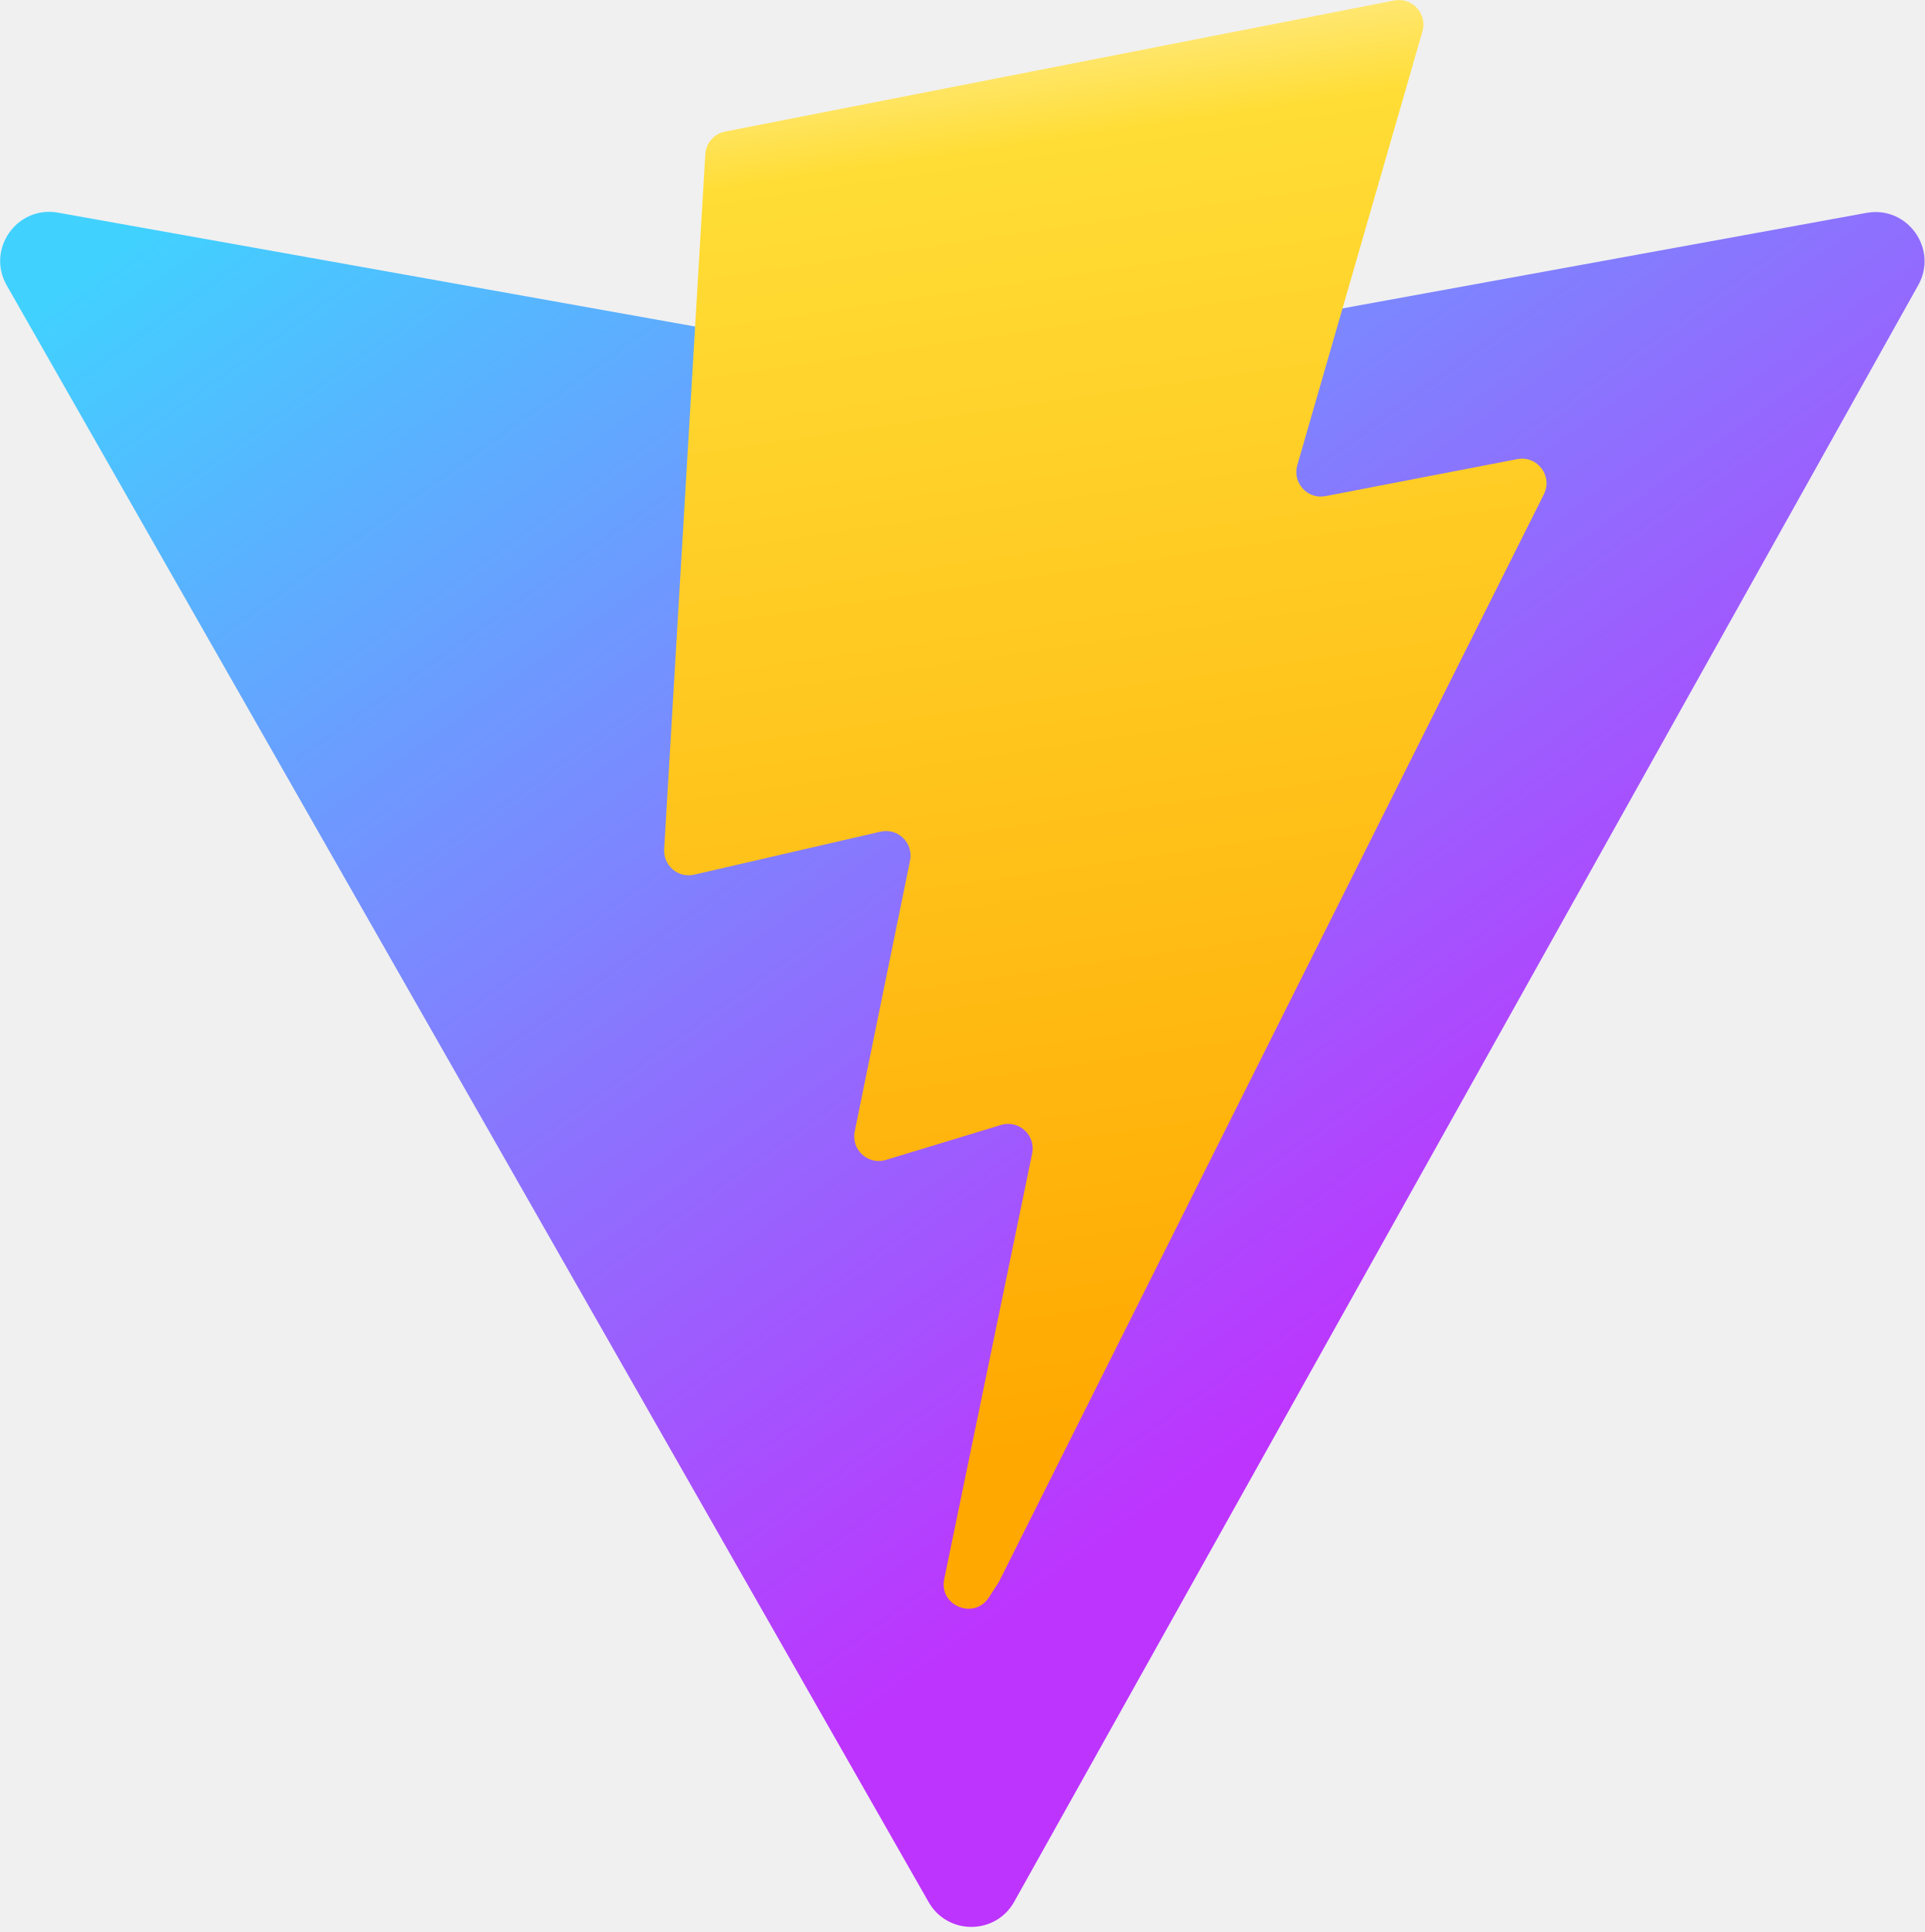
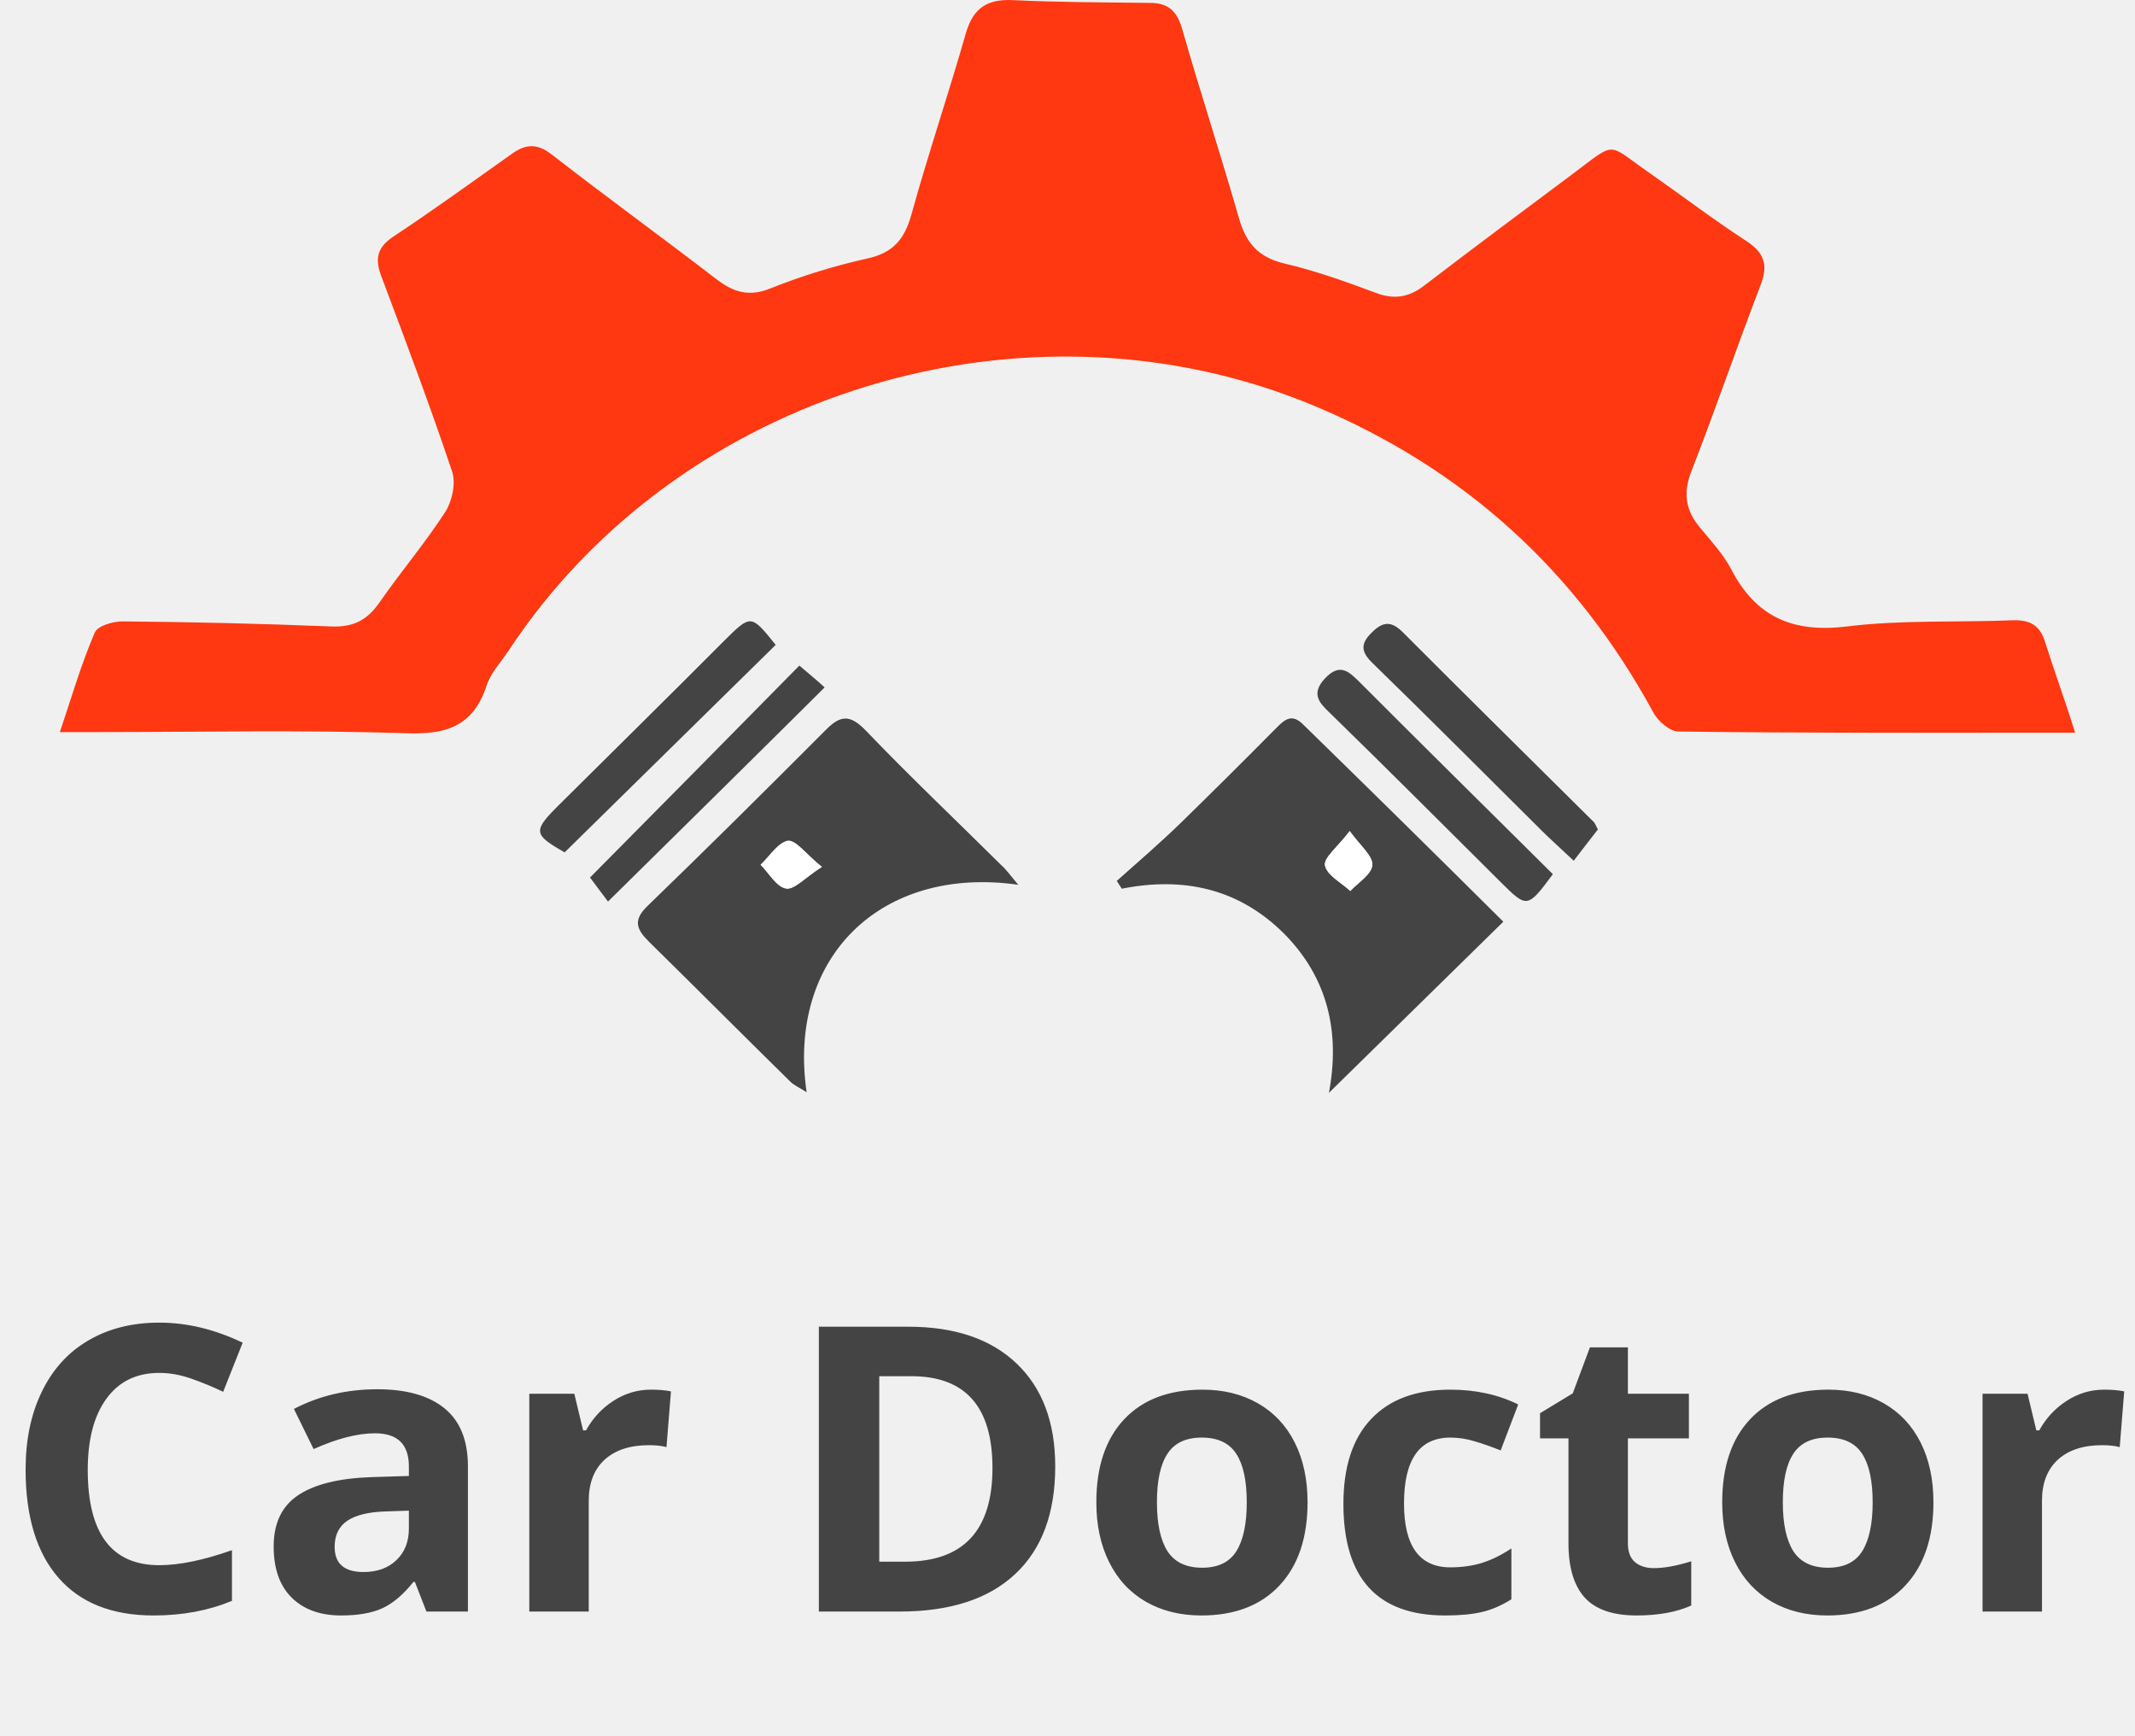
- <svg xmlns="http://www.w3.org/2000/svg" aria-hidden="true" role="img" class="iconify iconify--logos" width="31.88" height="32" preserveAspectRatio="xMidYMid meet" viewBox="0 0 256 257">
-   <defs>
-     <linearGradient id="IconifyId1813088fe1fbc01fb466" x1="-.828%" x2="57.636%" y1="7.652%" y2="78.411%">
-       <stop offset="0%" stop-color="#41D1FF" />
-       <stop offset="100%" stop-color="#BD34FE" />
-     </linearGradient>
-     <linearGradient id="IconifyId1813088fe1fbc01fb467" x1="43.376%" x2="50.316%" y1="2.242%" y2="89.03%">
-       <stop offset="0%" stop-color="#FFEA83" />
-       <stop offset="8.333%" stop-color="#FFDD35" />
-       <stop offset="100%" stop-color="#FFA800" />
-     </linearGradient>
-   </defs>
-   <path fill="url(#IconifyId1813088fe1fbc01fb466)" d="M255.153 37.938L134.897 252.976c-2.483 4.44-8.862 4.466-11.382.048L.875 37.958c-2.746-4.814 1.371-10.646 6.827-9.67l120.385 21.517a6.537 6.537 0 0 0 2.322-.004l117.867-21.483c5.438-.991 9.574 4.796 6.877 9.62Z" />
-   <path fill="url(#IconifyId1813088fe1fbc01fb467)" d="M185.432.063L96.44 17.501a3.268 3.268 0 0 0-2.634 3.014l-5.474 92.456a3.268 3.268 0 0 0 3.997 3.378l24.777-5.718c2.318-.535 4.413 1.507 3.936 3.838l-7.361 36.047c-.495 2.426 1.782 4.5 4.151 3.78l15.304-4.649c2.372-.72 4.652 1.36 4.15 3.788l-11.698 56.621c-.732 3.542 3.979 5.473 5.943 2.437l1.313-2.028l72.516-144.72c1.215-2.423-.88-5.186-3.54-4.672l-25.505 4.922c-2.396.462-4.435-1.77-3.759-4.114l16.646-57.705c.677-2.35-1.37-4.583-3.769-4.113Z" />
+ <svg xmlns="http://www.w3.org/2000/svg" width="107" height="87" viewBox="0 0 107 87" fill="none">
+   <path d="M104 36.724C103.464 35.098 102.956 33.725 102.562 32.295C102.308 31.398 101.8 31.146 100.926 31.174C98.162 31.286 95.37 31.146 92.634 31.483C89.898 31.819 88.036 31.006 86.795 28.567C86.429 27.839 85.808 27.194 85.272 26.549C84.539 25.68 84.398 24.811 84.821 23.718C86.034 20.635 87.077 17.495 88.29 14.384C88.685 13.375 88.488 12.758 87.585 12.17C85.921 11.049 84.37 9.843 82.762 8.722C80.506 7.18 81.126 7.068 78.87 8.75C76.388 10.6 73.906 12.422 71.452 14.328C70.662 14.945 69.901 15.029 68.97 14.692C67.475 14.132 65.981 13.571 64.429 13.235C63.104 12.927 62.483 12.17 62.145 10.936C61.242 7.797 60.227 4.686 59.324 1.546C59.07 0.649 58.619 0.201 57.688 0.173C55.376 0.145 53.091 0.145 50.806 0.033C49.537 -0.023 48.832 0.425 48.465 1.686C47.619 4.742 46.604 7.741 45.73 10.796C45.391 12.002 44.827 12.702 43.53 12.983C41.894 13.347 40.258 13.851 38.707 14.468C37.635 14.889 36.845 14.692 35.999 14.048C33.235 11.945 30.443 9.899 27.707 7.769C26.974 7.208 26.41 7.208 25.705 7.741C23.73 9.17 21.728 10.572 19.725 11.917C18.879 12.478 18.851 13.067 19.189 13.936C20.43 17.159 21.615 20.411 22.715 23.662C22.912 24.251 22.715 25.148 22.377 25.68C21.361 27.25 20.12 28.68 19.077 30.221C18.456 31.118 17.723 31.483 16.623 31.426C13.154 31.286 9.684 31.202 6.187 31.174C5.708 31.174 4.946 31.398 4.805 31.735C4.156 33.304 3.677 34.93 3.056 36.724C3.818 36.724 4.326 36.724 4.862 36.724C10.023 36.724 15.213 36.612 20.374 36.78C22.405 36.836 23.759 36.444 24.435 34.426C24.661 33.781 25.169 33.22 25.535 32.66C34.053 19.598 51.512 14.328 65.924 20.383C73.398 23.522 79.011 28.623 82.875 35.715C83.1 36.163 83.721 36.696 84.144 36.696C90.659 36.752 97.203 36.724 104 36.724Z" fill="white" />
+   <path d="M104 36.724C97.174 36.724 90.659 36.752 84.116 36.668C83.693 36.668 83.072 36.136 82.847 35.687C78.983 28.595 73.37 23.494 65.896 20.355C51.512 14.328 34.053 19.598 25.479 32.632C25.084 33.22 24.576 33.753 24.379 34.398C23.702 36.416 22.348 36.836 20.317 36.752C15.156 36.584 9.995 36.696 4.805 36.696C4.297 36.696 3.79 36.696 3 36.696C3.592 34.93 4.072 33.276 4.749 31.707C4.89 31.37 5.651 31.146 6.131 31.146C9.6 31.174 13.097 31.258 16.566 31.398C17.695 31.454 18.4 31.09 19.02 30.193C20.092 28.651 21.305 27.222 22.32 25.652C22.659 25.12 22.856 24.223 22.659 23.634C21.558 20.355 20.346 17.131 19.133 13.908C18.794 13.039 18.851 12.45 19.669 11.889C21.7 10.544 23.674 9.114 25.648 7.713C26.353 7.208 26.917 7.18 27.651 7.741C30.387 9.871 33.207 11.917 35.943 14.02C36.789 14.664 37.579 14.889 38.65 14.44C40.202 13.823 41.837 13.319 43.473 12.955C44.771 12.674 45.335 11.973 45.673 10.768C46.519 7.713 47.535 4.714 48.409 1.658C48.776 0.397 49.481 -0.051 50.75 0.005C53.035 0.117 55.347 0.117 57.632 0.145C58.591 0.145 59.014 0.593 59.268 1.518C60.17 4.658 61.186 7.769 62.088 10.908C62.427 12.142 63.047 12.899 64.373 13.207C65.924 13.571 67.419 14.104 68.914 14.664C69.844 15.029 70.606 14.917 71.396 14.3C73.85 12.422 76.331 10.572 78.813 8.722C81.07 7.04 80.478 7.152 82.706 8.694C84.313 9.815 85.893 11.021 87.529 12.086C88.431 12.674 88.629 13.291 88.234 14.3C87.049 17.383 85.977 20.523 84.765 23.634C84.341 24.727 84.483 25.596 85.216 26.465C85.752 27.11 86.344 27.755 86.739 28.483C87.98 30.922 89.841 31.735 92.577 31.398C95.313 31.062 98.105 31.202 100.869 31.09C101.744 31.062 102.251 31.342 102.505 32.211C102.985 33.725 103.492 35.098 104 36.724Z" fill="#FF3811" />
+   <path d="M75.344 46.198C72.016 42.919 68.66 39.611 65.303 36.276C64.711 35.687 64.344 36.079 63.922 36.5C62.342 38.098 60.763 39.695 59.155 41.237C58.14 42.218 57.04 43.171 55.968 44.124C56.052 44.264 56.137 44.376 56.222 44.517C59.352 43.9 62.088 44.544 64.344 46.759C66.573 48.973 67.165 51.748 66.601 54.748C69.534 51.888 72.383 49.085 75.344 46.198Z" fill="white" />
+   <path d="M51.032 44.348C50.609 43.872 50.412 43.563 50.158 43.311C47.901 41.069 45.589 38.882 43.389 36.584C42.599 35.771 42.12 35.799 41.358 36.584C38.425 39.555 35.492 42.47 32.474 45.357C31.712 46.086 31.881 46.535 32.53 47.179C34.899 49.506 37.24 51.86 39.609 54.187C39.807 54.383 40.089 54.495 40.427 54.719C39.44 47.992 44.178 43.367 51.032 44.348Z" fill="white" />
+   <path d="M40.061 33.36C36.479 36.976 33.01 40.508 29.569 43.984C29.822 44.32 30.161 44.797 30.471 45.189C34.109 41.573 37.607 38.126 41.33 34.454C40.935 34.117 40.484 33.725 40.061 33.36Z" fill="white" />
+   <path d="M80.083 41.573C79.998 41.433 79.942 41.265 79.829 41.125C76.642 37.958 73.483 34.818 70.296 31.651C69.76 31.118 69.365 31.09 68.773 31.651C68.152 32.267 68.265 32.688 68.829 33.248C71.678 36.023 74.47 38.826 77.29 41.629C77.742 42.078 78.221 42.498 78.87 43.115C79.293 42.582 79.631 42.162 80.083 41.573Z" fill="white" />
+   <path d="M77.826 43.816C74.555 40.564 71.339 37.397 68.124 34.173C67.588 33.641 67.137 33.22 66.403 34.005C65.698 34.762 66.093 35.211 66.657 35.743C69.534 38.574 72.383 41.405 75.231 44.236C76.501 45.526 76.529 45.526 77.826 43.816Z" fill="white" />
+   <path d="M38.876 32.323C37.607 30.782 37.635 30.782 36.281 32.099C33.517 34.846 30.753 37.565 28.017 40.312C26.692 41.629 26.72 41.797 28.299 42.694C31.825 39.247 35.322 35.799 38.876 32.323Z" fill="white" />
+   <path d="M75.344 46.198C72.383 49.113 69.534 51.888 66.601 54.776C67.165 51.776 66.573 49.029 64.344 46.787C62.088 44.544 59.324 43.928 56.222 44.544C56.137 44.404 56.052 44.292 55.968 44.152C57.04 43.199 58.111 42.274 59.155 41.265C60.763 39.695 62.342 38.126 63.922 36.528C64.344 36.107 64.711 35.715 65.303 36.304C68.66 39.583 72.016 42.891 75.344 46.198ZM67.644 41.657C67.052 42.442 66.347 42.975 66.403 43.367C66.488 43.844 67.221 44.236 67.673 44.657C68.067 44.236 68.744 43.816 68.773 43.367C68.829 42.919 68.209 42.414 67.644 41.657Z" fill="#444444" />
+   <path d="M51.032 44.348C44.15 43.367 39.44 47.992 40.427 54.748C40.089 54.523 39.807 54.411 39.609 54.215C37.24 51.888 34.899 49.534 32.53 47.207C31.881 46.563 31.712 46.114 32.474 45.385C35.463 42.498 38.425 39.555 41.358 36.612C42.12 35.827 42.599 35.799 43.389 36.612C45.589 38.91 47.901 41.097 50.158 43.339C50.412 43.563 50.637 43.872 51.032 44.348ZM41.189 43.451C40.399 42.807 39.891 42.106 39.525 42.162C39.017 42.246 38.594 42.947 38.143 43.367C38.566 43.788 38.932 44.46 39.412 44.544C39.807 44.6 40.343 43.984 41.189 43.451Z" fill="#444444" />
+   <path d="M40.061 33.36C40.484 33.725 40.935 34.089 41.33 34.454C37.635 38.126 34.138 41.573 30.471 45.189C30.161 44.769 29.794 44.292 29.569 43.984C33.01 40.508 36.507 36.976 40.061 33.36Z" fill="#444444" />
+   <path d="M80.083 41.573C79.631 42.162 79.293 42.582 78.87 43.143C78.221 42.526 77.742 42.106 77.29 41.657C74.47 38.854 71.678 36.051 68.829 33.276C68.237 32.716 68.124 32.295 68.773 31.679C69.337 31.118 69.76 31.146 70.296 31.679C73.455 34.846 76.642 37.986 79.829 41.153C79.942 41.237 79.998 41.433 80.083 41.573Z" fill="#444444" />
+   <path d="M77.826 43.816C76.557 45.526 76.529 45.526 75.231 44.236C72.383 41.405 69.534 38.546 66.657 35.743C66.093 35.211 65.698 34.762 66.403 34.005C67.137 33.22 67.588 33.641 68.124 34.173C71.339 37.397 74.555 40.564 77.826 43.816Z" fill="#444444" />
+   <path d="M38.876 32.323C35.322 35.827 31.825 39.247 28.299 42.722C26.72 41.825 26.692 41.657 28.017 40.34C30.781 37.593 33.545 34.874 36.281 32.127C37.635 30.782 37.635 30.782 38.876 32.323Z" fill="#444444" />
+   <path d="M67.644 41.657C68.18 42.442 68.801 42.919 68.773 43.367C68.745 43.816 68.068 44.236 67.673 44.657C67.221 44.236 66.488 43.872 66.403 43.367C66.347 42.975 67.052 42.442 67.644 41.657Z" fill="white" />
+   <path d="M41.189 43.451C40.343 43.984 39.835 44.601 39.384 44.517C38.904 44.46 38.538 43.76 38.114 43.339C38.566 42.919 38.989 42.218 39.496 42.134C39.891 42.106 40.399 42.835 41.189 43.451Z" fill="white" />
+   <path d="M7.982 68.813C6.843 68.813 5.961 69.242 5.336 70.102C4.711 70.954 4.398 72.146 4.398 73.676C4.398 76.859 5.593 78.451 7.982 78.451C8.985 78.451 10.199 78.201 11.625 77.699V80.238C10.453 80.727 9.145 80.971 7.699 80.971C5.622 80.971 4.034 80.343 2.934 79.086C1.833 77.823 1.283 76.013 1.283 73.656C1.283 72.172 1.553 70.873 2.094 69.76C2.634 68.64 3.409 67.784 4.418 67.192C5.434 66.593 6.622 66.293 7.982 66.293C9.369 66.293 10.762 66.628 12.162 67.299L11.185 69.76C10.652 69.506 10.115 69.285 9.574 69.096C9.034 68.907 8.503 68.813 7.982 68.813ZM21.371 80.775L20.795 79.291H20.717C20.215 79.923 19.698 80.362 19.164 80.609C18.637 80.85 17.947 80.971 17.094 80.971C16.046 80.971 15.219 80.671 14.613 80.072C14.014 79.473 13.715 78.621 13.715 77.514C13.715 76.355 14.118 75.502 14.926 74.955C15.74 74.402 16.963 74.096 18.598 74.037L20.492 73.979V73.5C20.492 72.393 19.926 71.84 18.793 71.84C17.921 71.84 16.895 72.104 15.717 72.631L14.73 70.619C15.987 69.962 17.38 69.633 18.91 69.633C20.375 69.633 21.498 69.952 22.279 70.59C23.061 71.228 23.451 72.198 23.451 73.5V80.775H21.371ZM20.492 75.717L19.34 75.756C18.474 75.782 17.829 75.938 17.406 76.225C16.983 76.511 16.771 76.947 16.771 77.533C16.771 78.373 17.253 78.793 18.217 78.793C18.907 78.793 19.457 78.594 19.867 78.197C20.284 77.8 20.492 77.273 20.492 76.615V75.717ZM32.621 69.653C33.025 69.653 33.36 69.682 33.627 69.74L33.402 72.533C33.161 72.468 32.868 72.436 32.523 72.436C31.573 72.436 30.831 72.68 30.297 73.168C29.77 73.656 29.506 74.34 29.506 75.219V80.775H26.527V69.858H28.783L29.223 71.694H29.369C29.708 71.082 30.163 70.59 30.736 70.219C31.316 69.841 31.944 69.653 32.621 69.653ZM52.885 73.5C52.885 75.85 52.214 77.65 50.873 78.9C49.538 80.15 47.608 80.775 45.082 80.775H41.039V66.498H45.522C47.852 66.498 49.662 67.113 50.951 68.344C52.24 69.574 52.885 71.293 52.885 73.5ZM49.74 73.578C49.74 70.512 48.386 68.979 45.678 68.979H44.066V78.275H45.365C48.282 78.275 49.74 76.71 49.74 73.578ZM57.982 75.297C57.982 76.378 58.158 77.195 58.51 77.748C58.868 78.302 59.447 78.578 60.248 78.578C61.042 78.578 61.612 78.305 61.957 77.758C62.309 77.204 62.484 76.384 62.484 75.297C62.484 74.216 62.309 73.406 61.957 72.865C61.605 72.325 61.029 72.055 60.228 72.055C59.434 72.055 58.861 72.325 58.51 72.865C58.158 73.399 57.982 74.21 57.982 75.297ZM65.531 75.297C65.531 77.074 65.062 78.464 64.125 79.467C63.188 80.469 61.882 80.971 60.209 80.971C59.161 80.971 58.236 80.743 57.435 80.287C56.635 79.825 56.02 79.164 55.59 78.305C55.16 77.445 54.945 76.443 54.945 75.297C54.945 73.513 55.411 72.126 56.342 71.137C57.273 70.147 58.581 69.653 60.268 69.653C61.316 69.653 62.24 69.88 63.041 70.336C63.842 70.792 64.457 71.446 64.887 72.299C65.316 73.152 65.531 74.151 65.531 75.297ZM72.426 80.971C69.027 80.971 67.328 79.106 67.328 75.375C67.328 73.52 67.79 72.104 68.715 71.127C69.639 70.144 70.964 69.653 72.689 69.653C73.953 69.653 75.085 69.9 76.088 70.395L75.209 72.699C74.74 72.51 74.304 72.358 73.9 72.24C73.497 72.117 73.093 72.055 72.689 72.055C71.14 72.055 70.365 73.155 70.365 75.356C70.365 77.491 71.14 78.559 72.689 78.559C73.262 78.559 73.793 78.484 74.281 78.334C74.769 78.178 75.258 77.937 75.746 77.612V80.16C75.264 80.466 74.776 80.678 74.281 80.795C73.793 80.912 73.174 80.971 72.426 80.971ZM82.885 78.598C83.406 78.598 84.031 78.484 84.76 78.256V80.473C84.018 80.805 83.106 80.971 82.025 80.971C80.834 80.971 79.965 80.671 79.418 80.072C78.878 79.467 78.607 78.562 78.607 77.358V72.094H77.182V70.834L78.822 69.838L79.682 67.533H81.586V69.858H84.643V72.094H81.586V77.358C81.586 77.781 81.703 78.093 81.938 78.295C82.178 78.497 82.494 78.598 82.885 78.598ZM89.35 75.297C89.35 76.378 89.525 77.195 89.877 77.748C90.235 78.302 90.814 78.578 91.615 78.578C92.409 78.578 92.979 78.305 93.324 77.758C93.676 77.204 93.852 76.384 93.852 75.297C93.852 74.216 93.676 73.406 93.324 72.865C92.973 72.325 92.397 72.055 91.596 72.055C90.801 72.055 90.228 72.325 89.877 72.865C89.525 73.399 89.35 74.21 89.35 75.297ZM96.898 75.297C96.898 77.074 96.43 78.464 95.492 79.467C94.555 80.469 93.249 80.971 91.576 80.971C90.528 80.971 89.603 80.743 88.803 80.287C88.002 79.825 87.387 79.164 86.957 78.305C86.527 77.445 86.312 76.443 86.312 75.297C86.312 73.513 86.778 72.126 87.709 71.137C88.64 70.147 89.949 69.653 91.635 69.653C92.683 69.653 93.607 69.88 94.408 70.336C95.209 70.792 95.824 71.446 96.254 72.299C96.684 73.152 96.898 74.151 96.898 75.297ZM105.453 69.653C105.857 69.653 106.192 69.682 106.459 69.74L106.234 72.533C105.993 72.468 105.701 72.436 105.355 72.436C104.405 72.436 103.663 72.68 103.129 73.168C102.602 73.656 102.338 74.34 102.338 75.219V80.775H99.359V69.858H101.615L102.055 71.694H102.201C102.54 71.082 102.995 70.59 103.568 70.219C104.148 69.841 104.776 69.653 105.453 69.653Z" fill="#444444" />
</svg>
